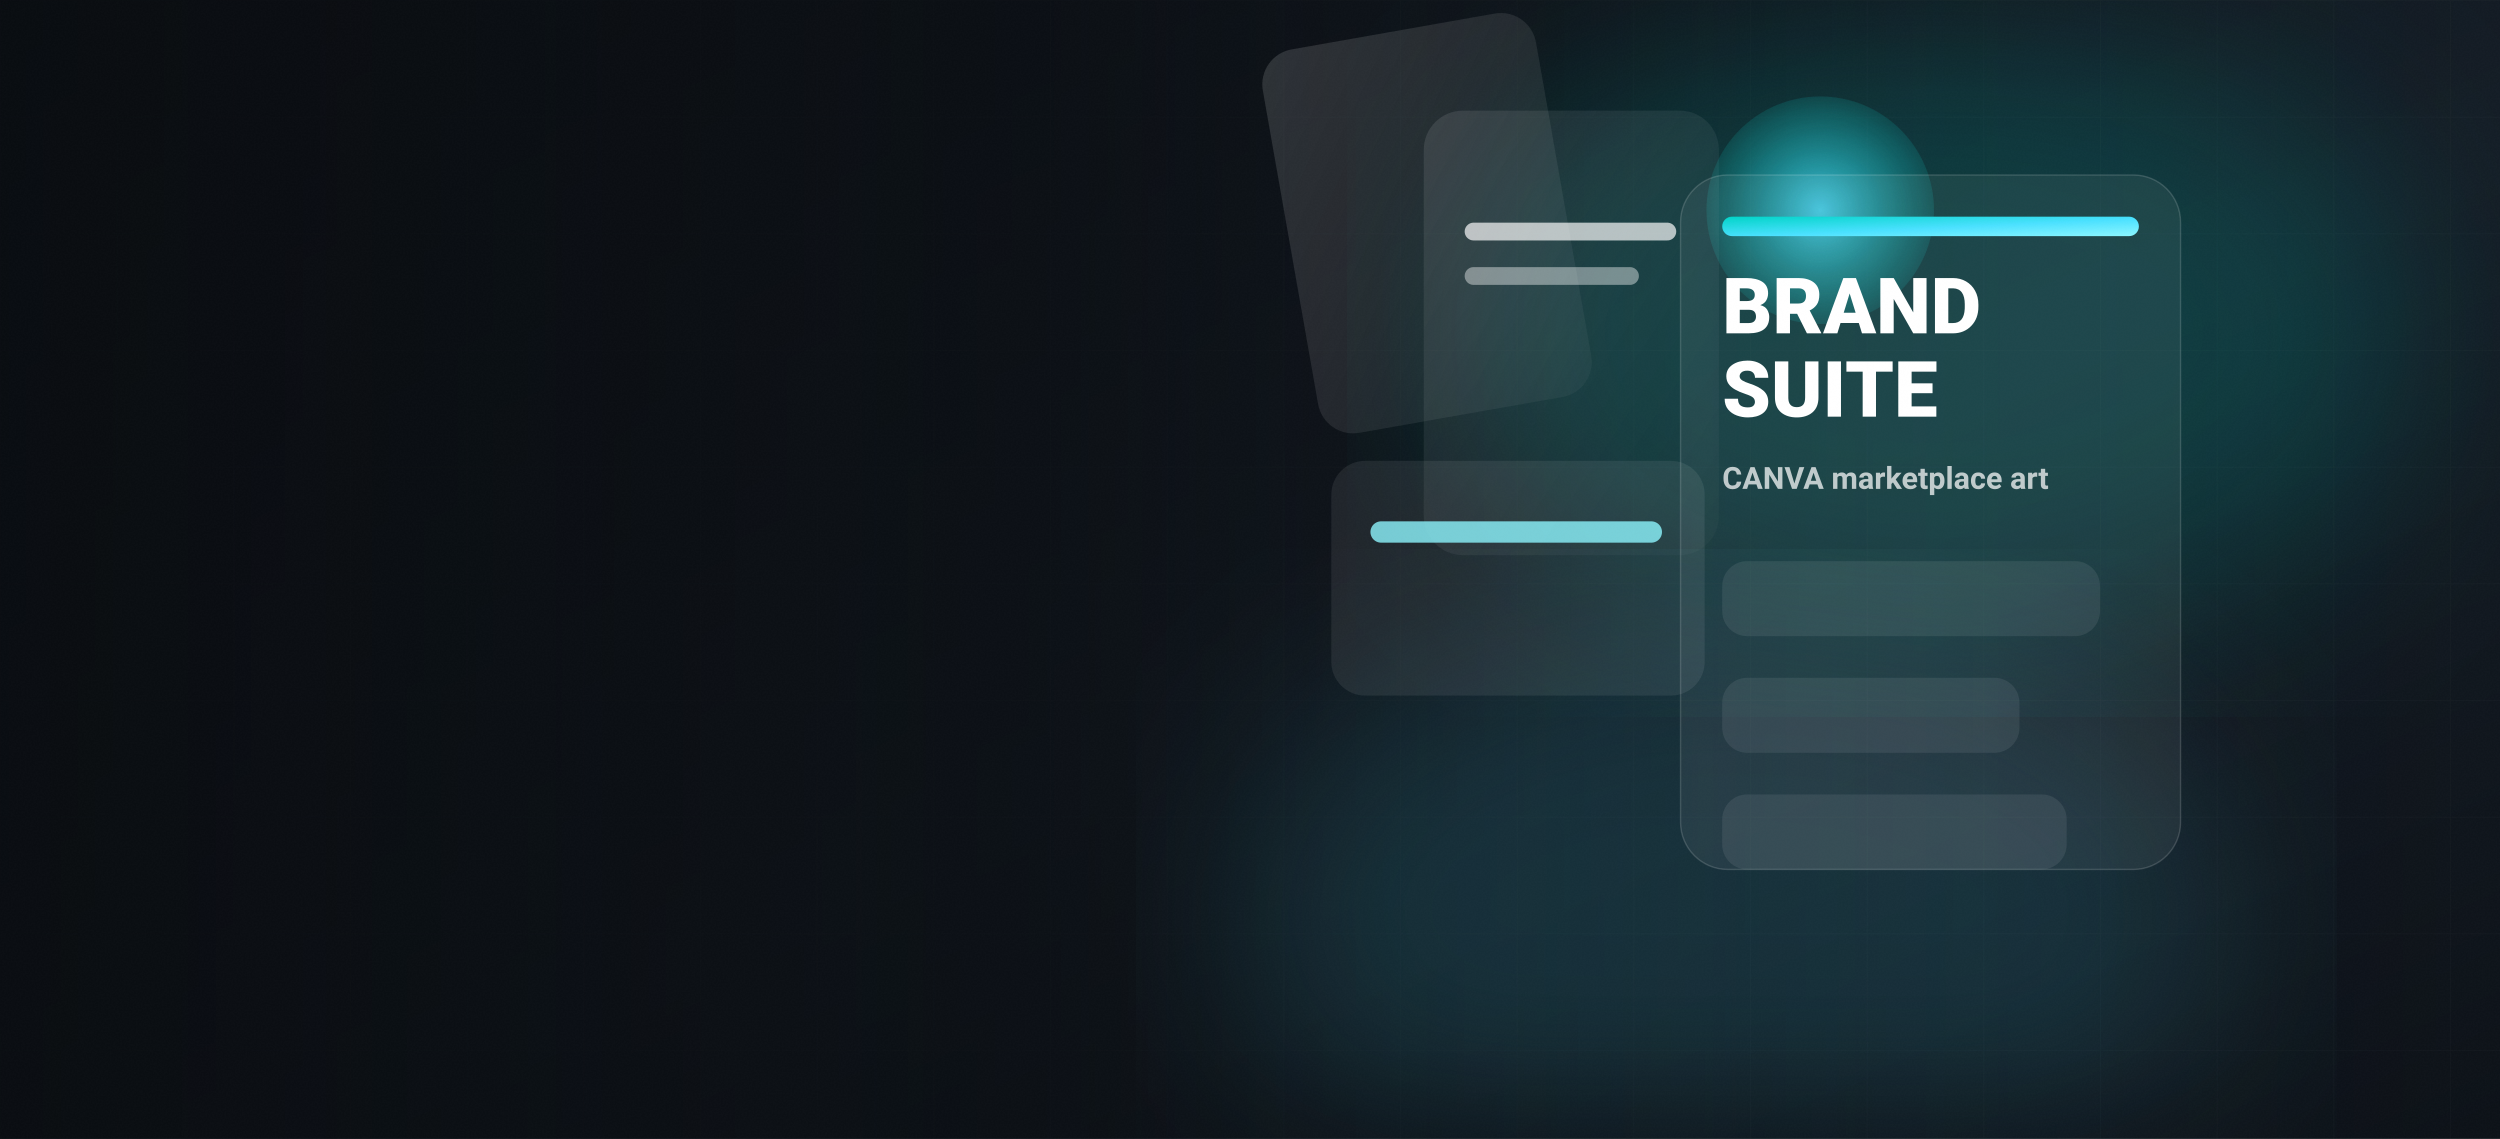
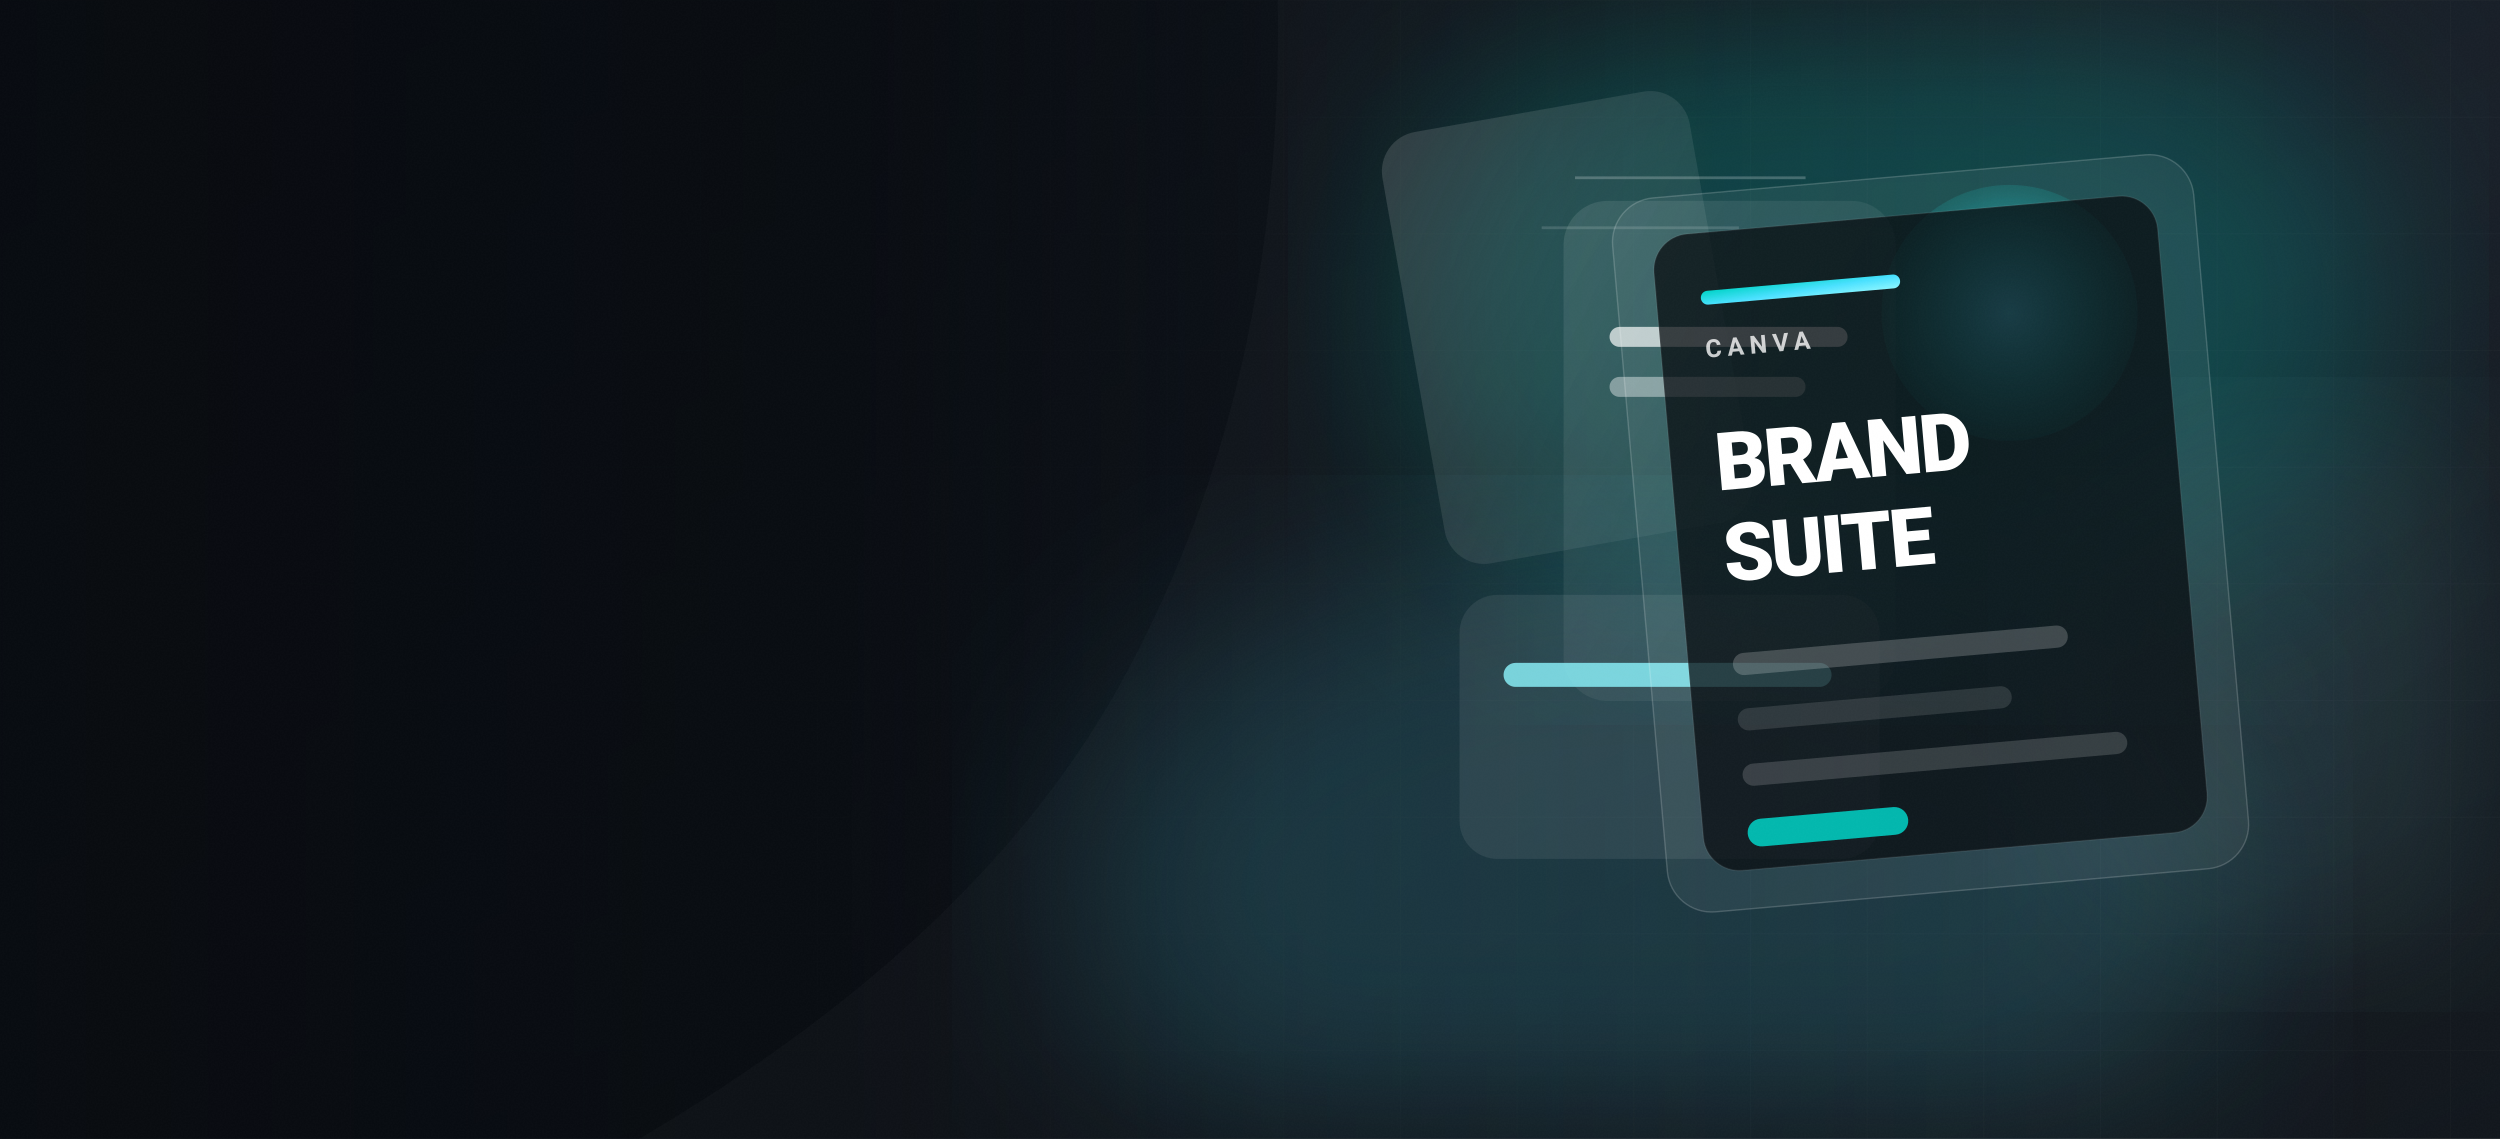
<svg xmlns="http://www.w3.org/2000/svg" viewBox="0 0 1800 820" role="img" aria-label="BRAND SUITE hero art">
  <defs>
    <linearGradient id="bghero8" x1="0" y1="0" x2="1" y2="1">
      <stop offset="0%" stop-color="#0f141b" />
      <stop offset="56%" stop-color="#141c25" />
      <stop offset="100%" stop-color="#0d1218" />
    </linearGradient>
    <linearGradient id="accenthero8" x1="0" y1="0" x2="1" y2="1">
      <stop offset="0%" stop-color="#00d4c8" />
      <stop offset="55%" stop-color="#4be1ff" />
      <stop offset="100%" stop-color="#8cf6ff" />
    </linearGradient>
    <linearGradient id="glassA" x1="0" y1="0" x2="1" y2="1">
      <stop offset="0%" stop-color="rgba(255,255,255,.14)" />
      <stop offset="100%" stop-color="rgba(255,255,255,.04)" />
    </linearGradient>
    <linearGradient id="glassB" x1="0" y1="0" x2="1" y2="1">
      <stop offset="0%" stop-color="rgba(255,255,255,.1)" />
      <stop offset="100%" stop-color="rgba(255,255,255,.02)" />
    </linearGradient>
    <radialGradient id="orbA" cx="50%" cy="50%" r="60%">
      <stop offset="0%" stop-color="#4be1ff" stop-opacity=".95" />
      <stop offset="100%" stop-color="#00d4c8" stop-opacity="0" />
    </radialGradient>
    <linearGradient id="panelLine" x1="0" y1="0" x2="1" y2="0">
      <stop offset="0%" stop-color="#00d4c8" />
      <stop offset="50%" stop-color="#4be1ff" />
      <stop offset="100%" stop-color="#8cf6ff" />
    </linearGradient>
    <pattern id="gridhero8" width="84" height="84" patternUnits="userSpaceOnUse">
      <path d="M84 0H0V84" fill="none" stroke="rgba(255,255,255,.06)" stroke-width="1" />
    </pattern>
    <filter id="noisehero8" x="-20%" y="-20%" width="140%" height="140%">
      <feTurbulence type="fractalNoise" baseFrequency="0.8" numOctaves="2" stitchTiles="stitch" />
      <feColorMatrix type="saturate" values="0" />
      <feComponentTransfer>
        <feFuncA type="table" tableValues="0 0 .07 .1" />
      </feComponentTransfer>
    </filter>
    <filter id="blurhero8">
      <feGaussianBlur stdDeviation="70" />
    </filter>
  </defs>
  <rect width="1800" height="820" fill="url(#bghero8)" />
  <rect width="1800" height="820" fill="url(#gridhero8)" opacity=".36" />
  <rect width="1800" height="820" fill="url(#fade8)" />
  <defs>
    <linearGradient id="fade8" x1="0" y1="0" x2="1" y2="0">
-       <stop offset="0%" stop-color="rgba(9,12,16,.92)" />
-       <stop offset="42%" stop-color="rgba(9,12,16,.68)" />
-       <stop offset="80%" stop-color="rgba(9,12,16,.12)" />
+       <stop offset="0%" stop-color="rgba(8,11,16,.98)" />
+       <stop offset="34%" stop-color="rgba(8,11,16,.88)" />
+       <stop offset="58%" stop-color="rgba(8,11,16,.48)" />
+       <stop offset="82%" stop-color="rgba(8,11,16,.08)" />
      <stop offset="100%" stop-color="rgba(9,12,16,0)" />
    </linearGradient>
  </defs>
-   <ellipse cx="1390" cy="240" rx="350" ry="230" fill="#00d4c8" opacity=".18" filter="url(#blurhero8)" />
-   <ellipse cx="1250" cy="660" rx="360" ry="220" fill="#4be1ff" opacity=".14" filter="url(#blurhero8)" />
-   <g transform="translate(700 -120) scale(.64)">
+   <path d="M620 0h1180v820H460c164-96 280-206 348-330c80-146 115-310 112-490z" fill="rgba(255,255,255,.02)" />
+   <ellipse cx="1360" cy="222" rx="360" ry="250" fill="#00d4c8" opacity=".22" filter="url(#blurhero8)" />
+   <ellipse cx="1190" cy="642" rx="420" ry="250" fill="#4be1ff" opacity=".16" filter="url(#blurhero8)" />
+   <ellipse cx="1660" cy="500" rx="190" ry="190" fill="#8cf6ff" opacity=".1" filter="url(#blurhero8)" />
+   <g transform="translate(760 -80) scale(.72)">
    <g opacity="0.97">
      <rect x="320" y="250" width="312" height="438" rx="40" fill="url(#glassA)" transform="rotate(-10 320 250)" />
      <rect x="508" y="312" width="332" height="500" rx="44" fill="url(#glassB)" />
      <rect x="404" y="706" width="420" height="264" rx="38" fill="#ffffff" opacity=".08" />
      <circle cx="954" cy="424" r="128" fill="url(#orbA)" opacity=".88" />
      <path d="M564 448h218" stroke="#fff" stroke-width="20" stroke-linecap="round" opacity=".7" />
      <path d="M564 498h176" stroke="#fff" stroke-width="20" stroke-linecap="round" opacity=".42" />
      <path d="M460 786h304" stroke="#8cf6ff" stroke-width="24" stroke-linecap="round" opacity=".82" />
    </g>
  </g>
-   <rect x="1210" y="126" width="360" height="500" rx="34" fill="rgba(255,255,255,.06)" stroke="rgba(255,255,255,.16)" />
-   <rect x="1240" y="156" width="300" height="14" rx="7" fill="url(#accenthero8)" />
-   <text x="1240" y="240" fill="#ffffff" font-size="56" font-family="Roboto, Arial, sans-serif" font-weight="900">BRAND</text>
-   <text x="1240" y="300" fill="#ffffff" font-size="56" font-family="Roboto, Arial, sans-serif" font-weight="900">SUITE</text>
-   <text x="1240" y="352" fill="rgba(255,255,255,.72)" font-size="22" font-family="Roboto, Arial, sans-serif" font-weight="600">CANVA marketplace art</text>
-   <g transform="translate(1240 404)">
-     <rect width="272" height="54" rx="18" fill="rgba(255,255,255,.08)" />
-     <rect y="84" width="214" height="54" rx="18" fill="rgba(255,255,255,.08)" />
-     <rect y="168" width="248" height="54" rx="18" fill="rgba(255,255,255,.08)" />
+   <g transform="translate(1180 126) rotate(-5 210 258)">
+     <rect width="420" height="516" rx="32" fill="rgba(255,255,255,.06)" stroke="rgba(255,255,255,.18)" />
+     <rect x="28" y="28" width="364" height="460" rx="26" fill="rgba(8,11,16,.74)" stroke="rgba(255,255,255,.08)" />
+     <rect x="60" y="70" width="144" height="10" rx="5" fill="url(#accenthero8)" />
+     <text x="60" y="118" fill="rgba(255,255,255,.78)" font-size="18" font-family="Roboto, Arial, sans-serif" font-weight="700" letter-spacing="4">CANVA</text>
+     <text x="60" y="214" fill="#ffffff" font-size="58" font-family="Roboto, Arial, sans-serif" font-weight="900" letter-spacing="-2">BRAND</text>
+     <text x="60" y="280" fill="#ffffff" font-size="58" font-family="Roboto, Arial, sans-serif" font-weight="900" letter-spacing="-2">SUITE</text>
+     <rect x="60" y="332" width="242" height="16" rx="8" fill="rgba(255,255,255,.2)" />
+     <rect x="60" y="372" width="198" height="16" rx="8" fill="rgba(255,255,255,.12)" />
+     <rect x="60" y="412" width="278" height="16" rx="8" fill="rgba(255,255,255,.16)" />
+     <rect x="60" y="452" width="116" height="20" rx="10" fill="#00d4c8" opacity=".84" />
  </g>
+   <path d="M1134 128l166 0" stroke="rgba(255,255,255,.22)" stroke-width="2" />
+   <path d="M1110 164l142 0" stroke="rgba(255,255,255,.14)" stroke-width="2" />
  <rect width="1800" height="820" filter="url(#noisehero8)" opacity=".14" />
</svg>
